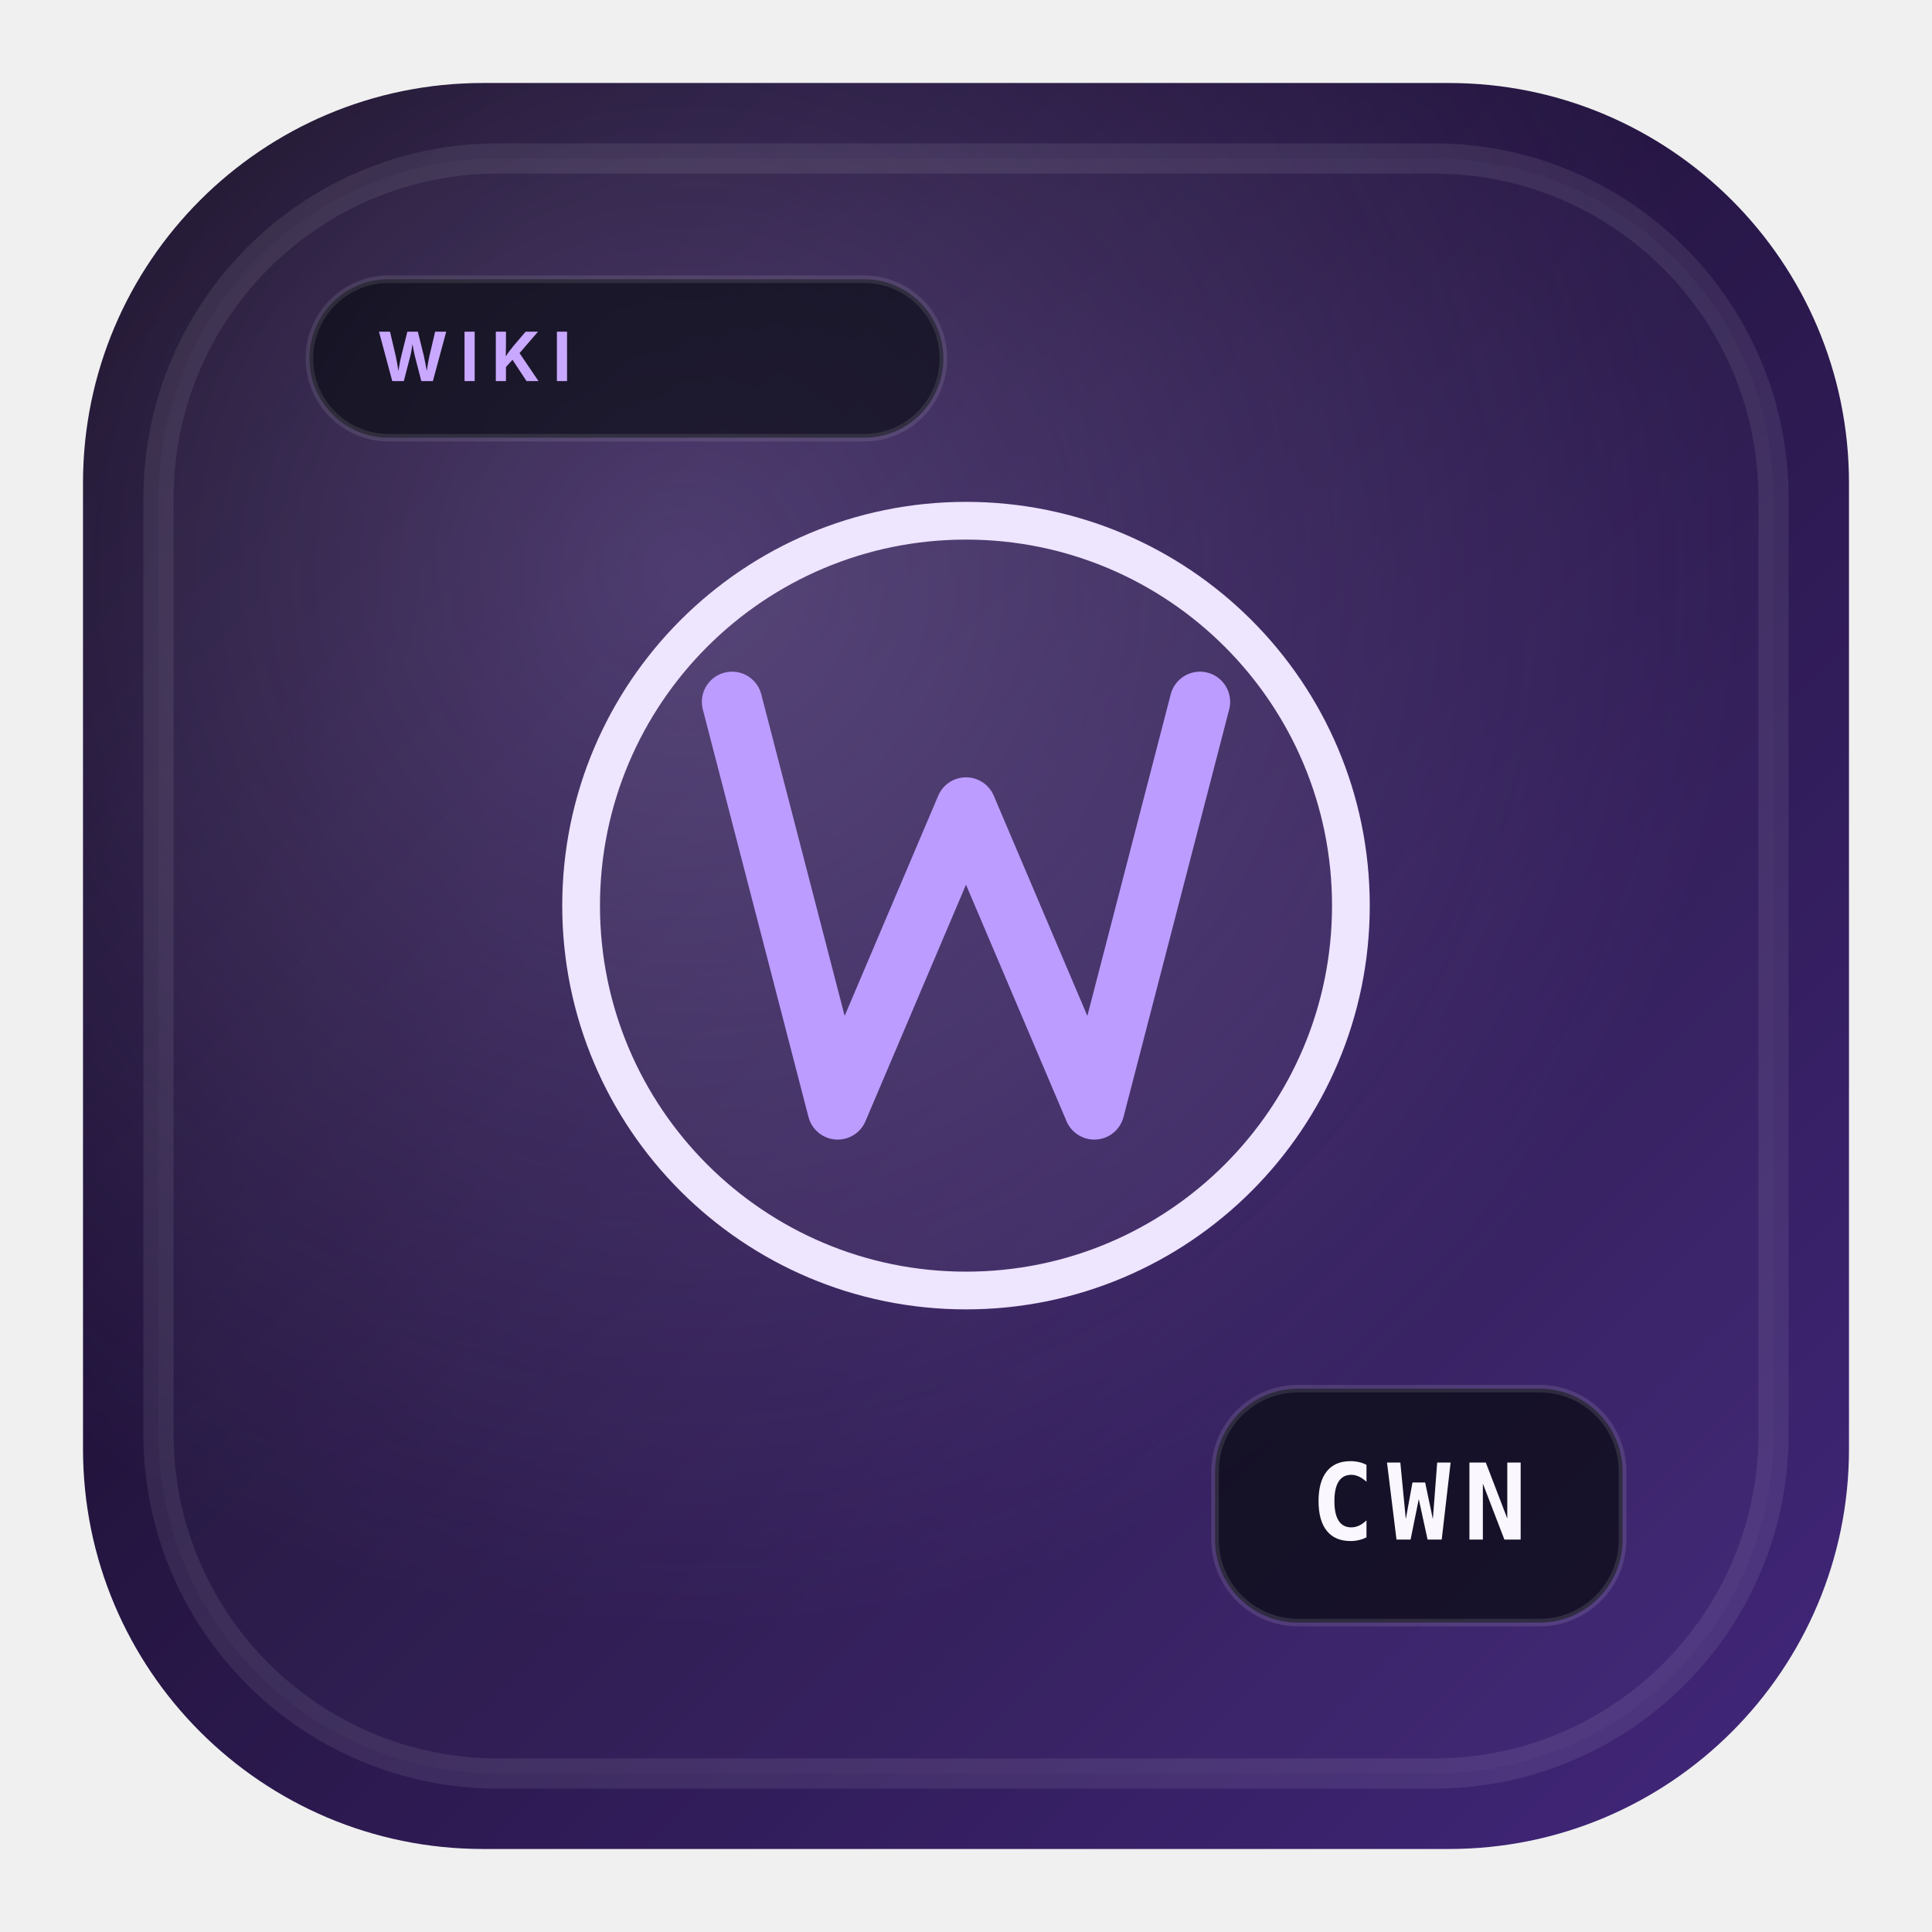
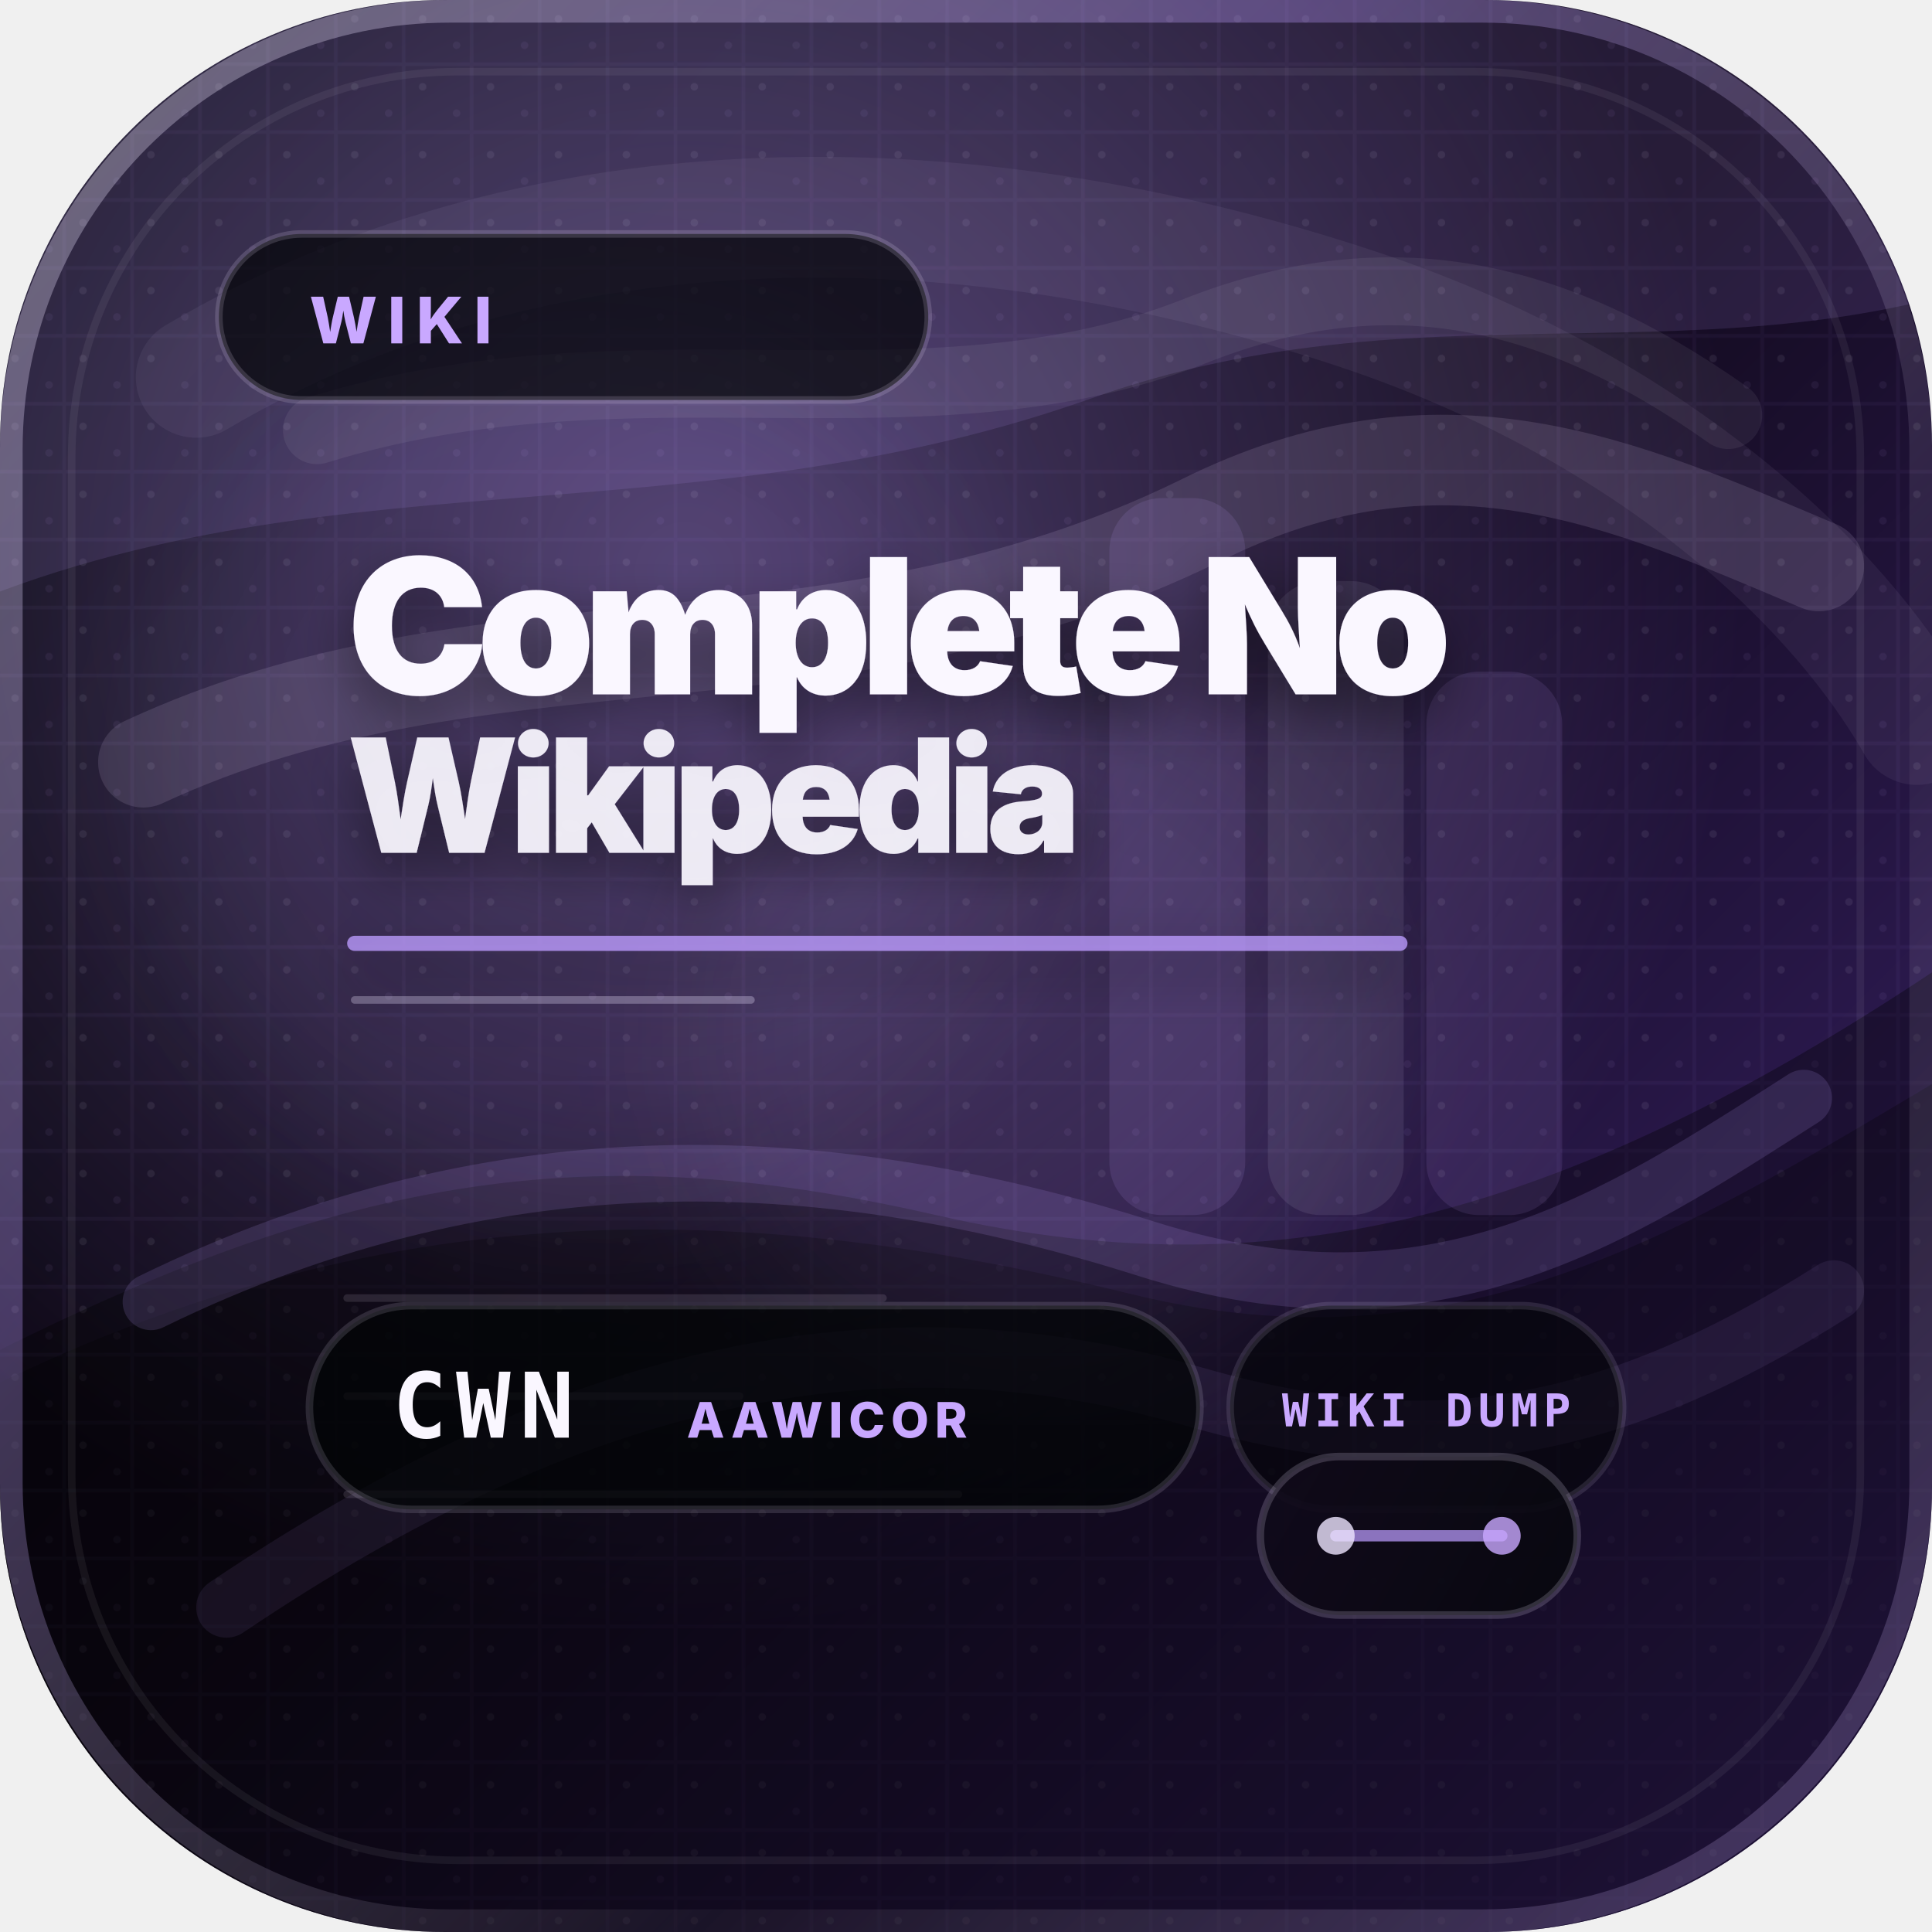
<svg xmlns="http://www.w3.org/2000/svg" width="512" height="512" viewBox="0 0 512 512" fill="none" role="img" aria-label="Complete Wikipedia (No Images) icon">
  <defs>
-     <linearGradient id="bg" x1="56" y1="56" x2="456" y2="456" gradientUnits="userSpaceOnUse">
-       <stop stop-color="#120A1D" />
+     <clipPath id="tileClip">
+       <rect x="0" y="0" width="512" height="512" rx="118" />
+     </clipPath>
+     <linearGradient id="bg" x1="0" y1="0" x2="512" y2="512" gradientUnits="userSpaceOnUse">
+       <stop stop-color="#020406" />
+       <stop offset="0.48" stop-color="#120A1D" />
      <stop offset="1" stop-color="#3F2575" />
    </linearGradient>
+     <linearGradient id="line" x1="128" y1="132" x2="394" y2="386" gradientUnits="userSpaceOnUse">
+       <stop stop-color="#EEE5FF" />
+       <stop offset="0.46" stop-color="#BC9CFF" />
+       <stop offset="1" stop-color="#C9A8FF" />
+     </linearGradient>
+     <linearGradient id="rim" x1="0" y1="0" x2="512" y2="512" gradientUnits="userSpaceOnUse">
+       <stop stop-color="#FFFFFF" stop-opacity="0.62" />
+       <stop offset="0.34" stop-color="#BC9CFF" stop-opacity="0.66" />
+       <stop offset="0.68" stop-color="#FFFFFF" stop-opacity="0.08" />
+       <stop offset="1" stop-color="#C9A8FF" stop-opacity="0.5" />
+     </linearGradient>
+     <linearGradient id="badge" x1="326" y1="368" x2="434" y2="430" gradientUnits="userSpaceOnUse">
+       <stop stop-color="#120A1D" />
+       <stop offset="1" stop-color="#05070B" />
+     </linearGradient>
+     <linearGradient id="coverGlass" x1="84" y1="106" x2="428" y2="406" gradientUnits="userSpaceOnUse">
+       <stop stop-color="#FFFFFF" stop-opacity="0.08" />
+       <stop offset="0.46" stop-color="#BC9CFF" stop-opacity="0.025" />
+       <stop offset="1" stop-color="#000000" stop-opacity="0.2" />
+     </linearGradient>
    <radialGradient id="glow" cx="0" cy="0" r="1" gradientUnits="userSpaceOnUse" gradientTransform="translate(180 152) rotate(52) scale(282 282)">
-       <stop stop-color="#BC9CFF" stop-opacity="0.28" />
+       <stop stop-color="#BC9CFF" stop-opacity="0.36" />
      <stop offset="1" stop-color="#BC9CFF" stop-opacity="0" />
    </radialGradient>
+     <pattern id="grain" width="18" height="18" patternUnits="userSpaceOnUse">
+       <path d="M0 17H18M17 0V18" stroke="#BC9CFF" stroke-opacity="0.08" stroke-width="1" />
+       <circle cx="4" cy="5" r="1" fill="#EEE5FF" fill-opacity="0.14" />
+       <circle cx="13" cy="12" r="1" fill="#C9A8FF" fill-opacity="0.12" />
+     </pattern>
+     <filter id="glyphGlow" x="-40%" y="-40%" width="180%" height="180%" color-interpolation-filters="sRGB">
+       <feDropShadow dx="0" dy="0" stdDeviation="8" flood-color="#BC9CFF" flood-opacity="0.42" />
+       <feDropShadow dx="0" dy="16" stdDeviation="18" flood-color="#000000" flood-opacity="0.36" />
+     </filter>
+     <filter id="softBlur" x="-30%" y="-30%" width="160%" height="160%">
+       <feGaussianBlur stdDeviation="18" />
+     </filter>
+     <filter id="titleLift" x="-20%" y="-20%" width="140%" height="140%">
+       <feDropShadow dx="0" dy="6" stdDeviation="7" flood-color="#000000" flood-opacity="0.45" />
+     </filter>
  </defs>
-   <rect x="22" y="22" width="468" height="468" rx="106" fill="url(#bg)" />
-   <rect x="22" y="22" width="468" height="468" rx="106" fill="url(#glow)" />
-   <rect x="42" y="42" width="428" height="428" rx="90" fill="rgba(255,255,255,0.02)" stroke="rgba(255,255,255,0.08)" stroke-width="8" />
-   <circle cx="256" cy="240" r="102" fill="rgba(255,255,255,0.04)" stroke="#EEE5FF" stroke-width="10" />
-   <path d="M194 186L222 294L256 214L290 294L318 186" stroke="#BC9CFF" stroke-width="16" stroke-linecap="round" stroke-linejoin="round" />
-   <rect x="82" y="74" width="168" height="42" rx="21" fill="rgba(7,10,16,0.64)" stroke="rgba(255,255,255,0.10)" stroke-width="2" />
-   <text x="100" y="101" fill="#C9A8FF" font-family="Inter, SF Pro Display, Arial, sans-serif" font-size="18" font-weight="700" letter-spacing="0.18em">WIKI</text>
-   <rect x="322" y="368" width="108" height="62" rx="22" fill="rgba(7,10,16,0.72)" stroke="rgba(255,255,255,0.11)" stroke-width="2" />
-   <text x="376" y="408" text-anchor="middle" fill="#FAF7FF" font-family="JetBrains Mono, SF Mono, monospace" font-size="28" font-weight="700" letter-spacing="0.12em">CWN</text>
+   <g clip-path="url(#tileClip)">
+     <rect width="512" height="512" fill="url(#bg)" />
+     <rect width="512" height="512" fill="url(#glow)" />
+     <rect width="512" height="512" fill="url(#grain)" opacity="0.55" />
+     <path d="M-20 368C86 312 152 300 248 322C344 344 424 320 532 244V532H-20V368Z" fill="#000000" opacity="0.34" />
+     <path d="M52 100C140 48 252 46 360 82C432 106 484 150 508 192" stroke="#EEE5FF" stroke-width="32" stroke-linecap="round" opacity="0.06" />
+     <path d="M60 426C152 364 232 346 316 370C378 388 426 380 486 342" stroke="#BC9CFF" stroke-width="16" stroke-linecap="round" opacity="0.11" />
+     <g opacity="0.94">
+       <path d="M-34 172C72 116 174 146 288 106C382 72 462 106 550 66V-30H-34V172Z" fill="#BC9CFF" fill-opacity="0.13" />
+       <path d="M-28 381C86 317 186 315 300 343C398 367 462 315 540 271V552H-28V381Z" fill="#000000" fill-opacity="0.27" />
+       <path d="M38 202C128 160 220 186 318 138C382 106 430 128 482 150" fill="none" stroke="#EEE5FF" stroke-opacity="0.13" stroke-width="24" stroke-linecap="round" />
+       <path d="M40 345C134 299 222 305 304 331C380 355 428 323 478 291" fill="none" stroke="#BC9CFF" stroke-opacity="0.16" stroke-width="15" stroke-linecap="round" />
+       <circle cx="155" cy="203" r="116" fill="#BC9CFF" fill-opacity="0.08" filter="url(#softBlur)" />
+       <circle cx="273" cy="275" r="88" fill="#C9A8FF" fill-opacity="0.08" filter="url(#softBlur)" />
+       <path d="M84 114C168 88 244 116 316 88C366 68 410 76 458 110" fill="none" stroke="#FFFFFF" stroke-opacity="0.07" stroke-width="18" stroke-linecap="round" />
+     </g>
+     <g opacity="0.76">
+       <rect x="294" y="132" width="36" height="190" rx="14" fill="#BC9CFF" fill-opacity="0.16" />
+       <rect x="336" y="154" width="36" height="168" rx="14" fill="#EEE5FF" fill-opacity="0.12" />
+       <rect x="378" y="178" width="36" height="144" rx="14" fill="#C9A8FF" fill-opacity="0.14" />
+       <path d="M92 344H234M92 370H196M92 396H254" stroke="#EEE5FF" stroke-opacity="0.16" stroke-width="2" stroke-linecap="round" />
+     </g>
+     <g filter="url(#titleLift)">
+       <text x="92" y="184" fill="#FAF7FF" font-family="Inter, SF Pro Display, Arial, sans-serif" font-size="50" font-weight="900" letter-spacing="-0.06em">Complete No</text>
+       <text x="92" y="226" fill="#FAF7FF" fill-opacity="0.92" font-family="Inter, SF Pro Display, Arial, sans-serif" font-size="42" font-weight="900" letter-spacing="-0.055em">Wikipedia</text>
+       <path d="M94 250H371" stroke="#BC9CFF" stroke-width="4" stroke-linecap="round" opacity="0.78" />
+       <path d="M94 265H199" stroke="#EEE5FF" stroke-width="2" stroke-linecap="round" opacity="0.28" />
+     </g>
+     <g>
+       <rect x="82" y="346" width="236" height="54" rx="27" fill="#020406" fill-opacity="0.76" stroke="#EEE5FF" stroke-opacity="0.14" stroke-width="2" />
+       <text x="104" y="381" fill="#FAF7FF" font-family="JetBrains Mono, SF Mono, monospace" font-size="24" font-weight="900" letter-spacing="0.1em">CWN</text>
+       <text x="182" y="381" fill="#C9A8FF" font-family="Inter, SF Pro Display, Arial, sans-serif" font-size="13" font-weight="800" letter-spacing="0.12em">AAWICOR</text>
+       <rect x="326" y="346" width="104" height="54" rx="27" fill="#020406" fill-opacity="0.58" stroke="#EEE5FF" stroke-opacity="0.12" stroke-width="2" />
+       <text x="378" y="378" text-anchor="middle" fill="#C9A8FF" font-family="JetBrains Mono, SF Mono, monospace" font-size="12" font-weight="800" letter-spacing="0.12em">WIKI DUMP</text>
+     </g>
+     <rect x="58" y="62" width="188" height="44" rx="22" fill="#020406" fill-opacity="0.72" stroke="#EEE5FF" stroke-opacity="0.16" stroke-width="2" />
+     <text x="82" y="91" fill="#C9A8FF" font-family="Inter, SF Pro Display, Arial, sans-serif" font-size="17" font-weight="800" letter-spacing="0.16em">WIKI</text>
+     <rect x="334" y="386" width="84" height="42" rx="21" fill="url(#badge)" fill-opacity="0.92" stroke="#EEE5FF" stroke-opacity="0.18" stroke-width="2" />
+     <path d="M354 407H398" stroke="#BC9CFF" stroke-opacity="0.72" stroke-width="3" stroke-linecap="round" />
+     <circle cx="354" cy="407" r="5" fill="#EEE5FF" opacity="0.8" />
+     <circle cx="398" cy="407" r="5" fill="#C9A8FF" opacity="0.8" />
+   </g>
+   <rect x="3" y="3" width="506" height="506" rx="116" stroke="url(#rim)" stroke-opacity="0.5" stroke-width="6" />
+   <rect x="19" y="19" width="474" height="474" rx="102" stroke="#FFFFFF" stroke-opacity="0.06" stroke-width="2" />
</svg>
